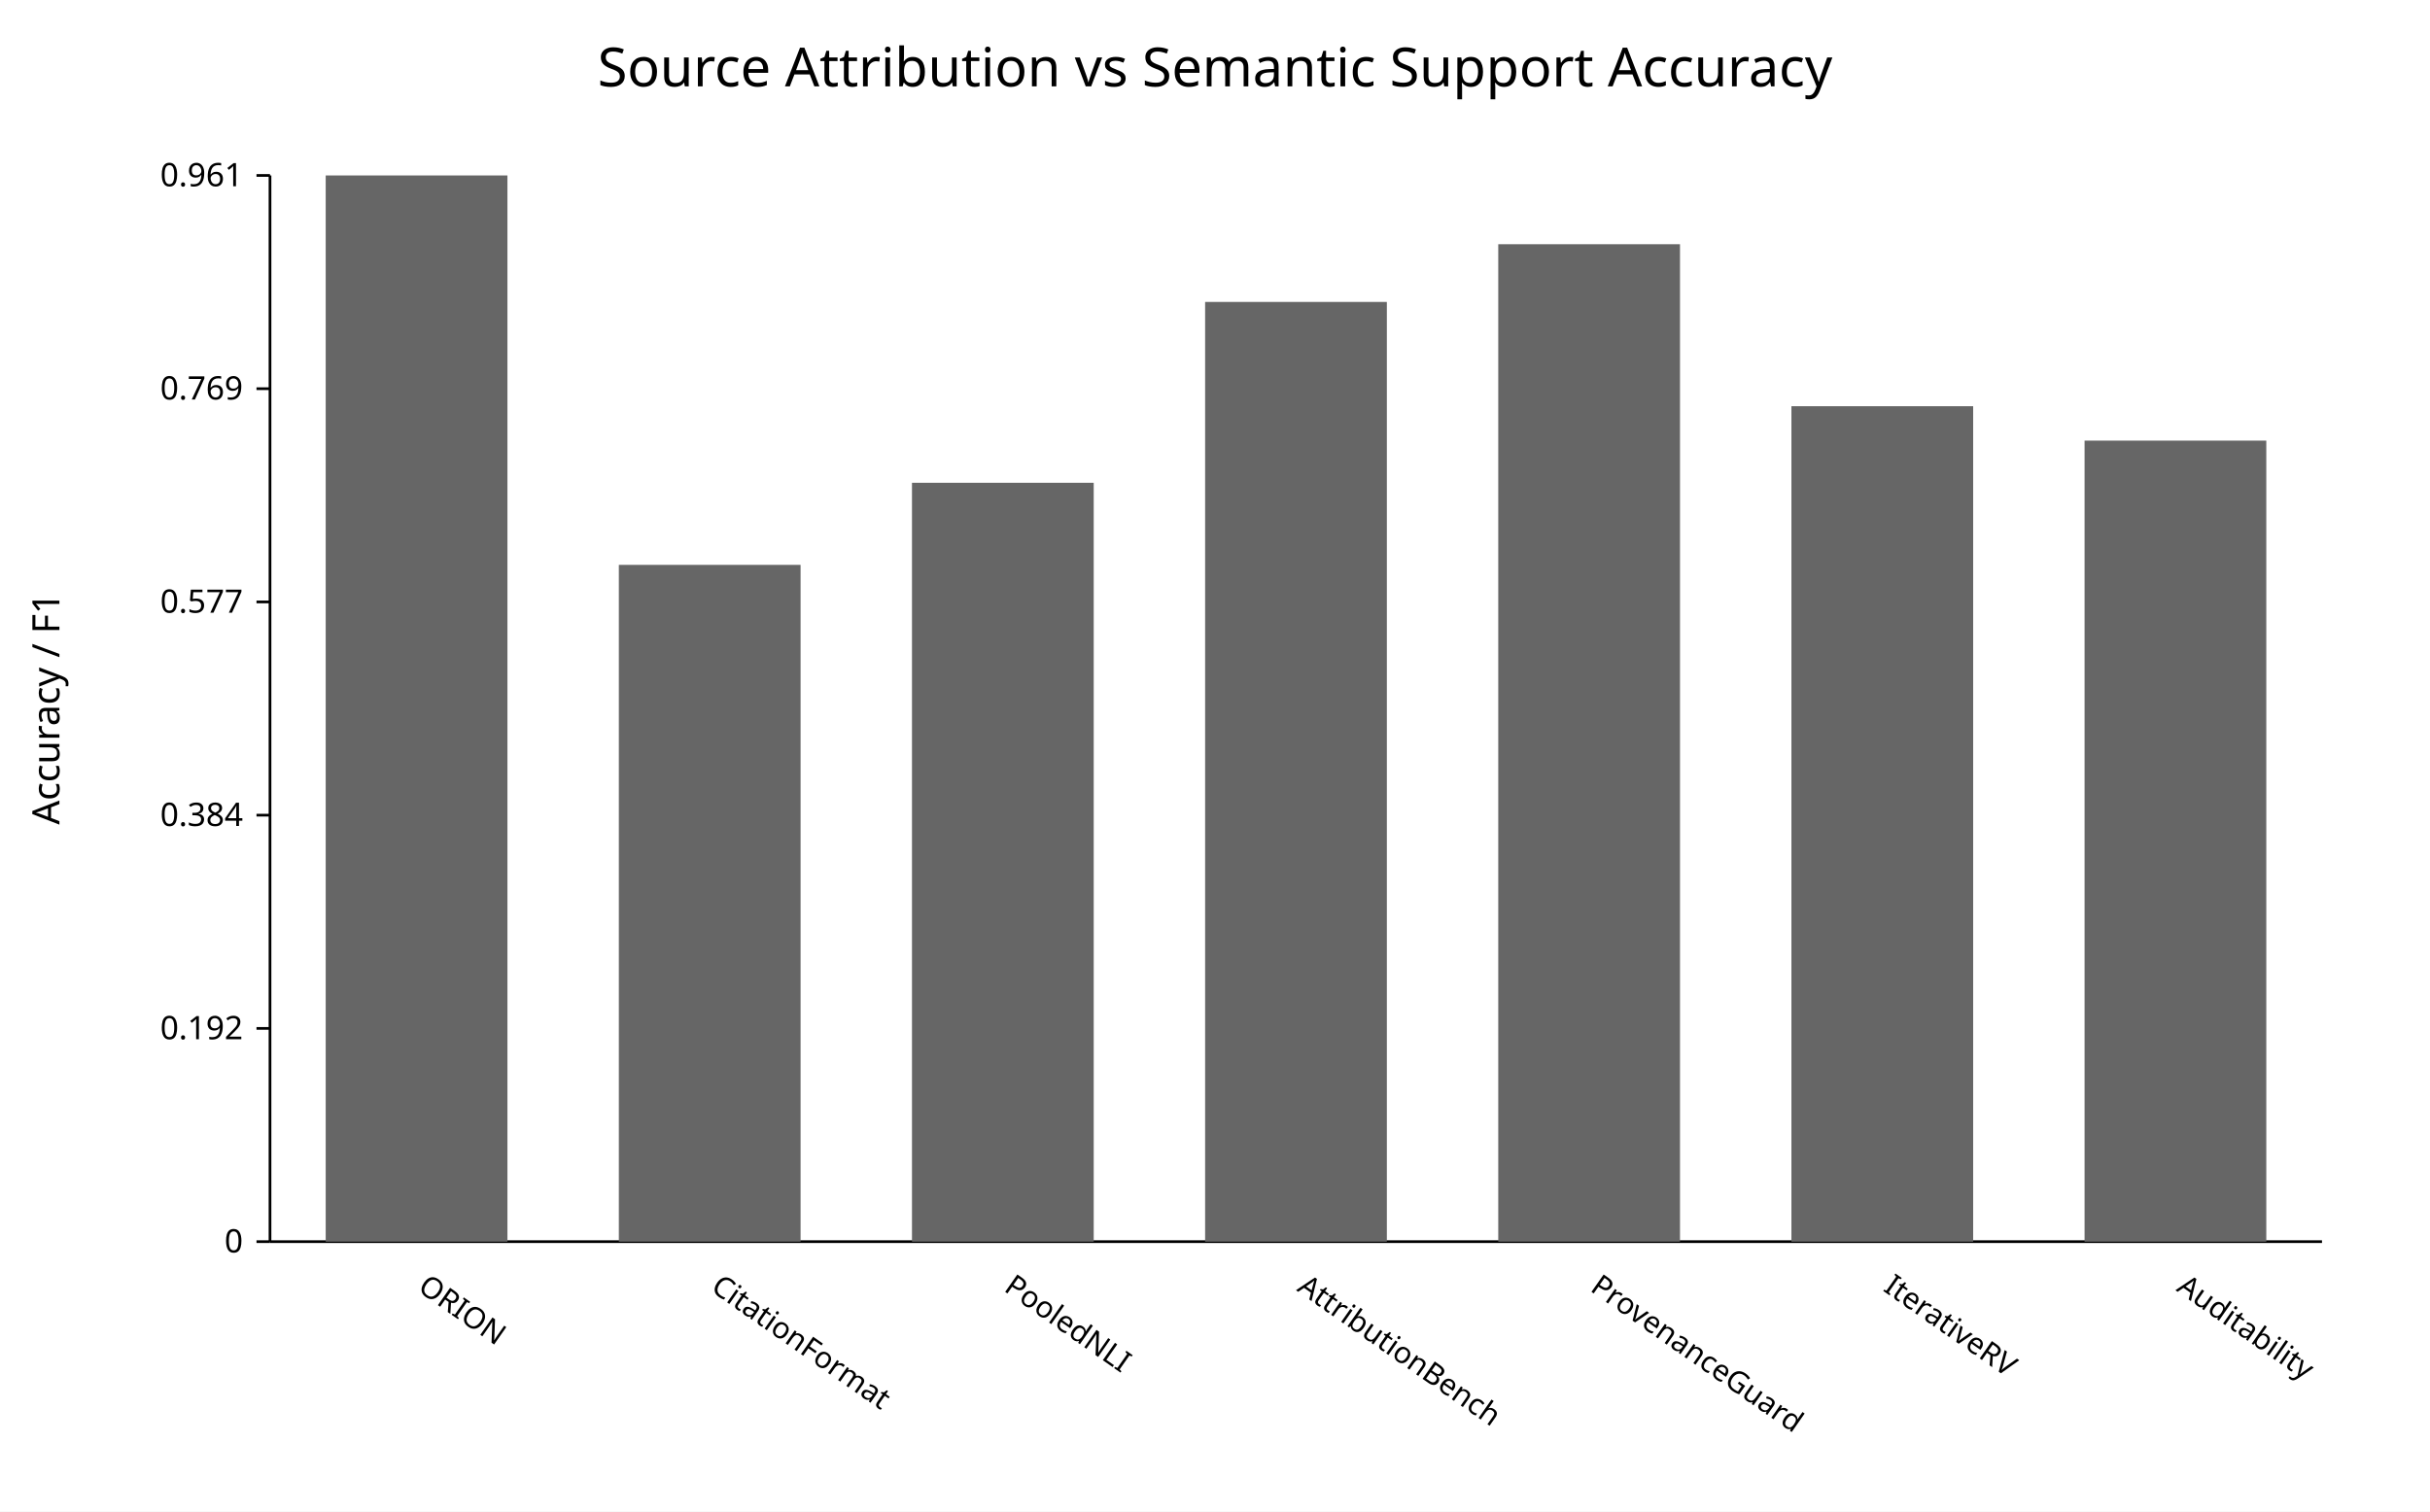
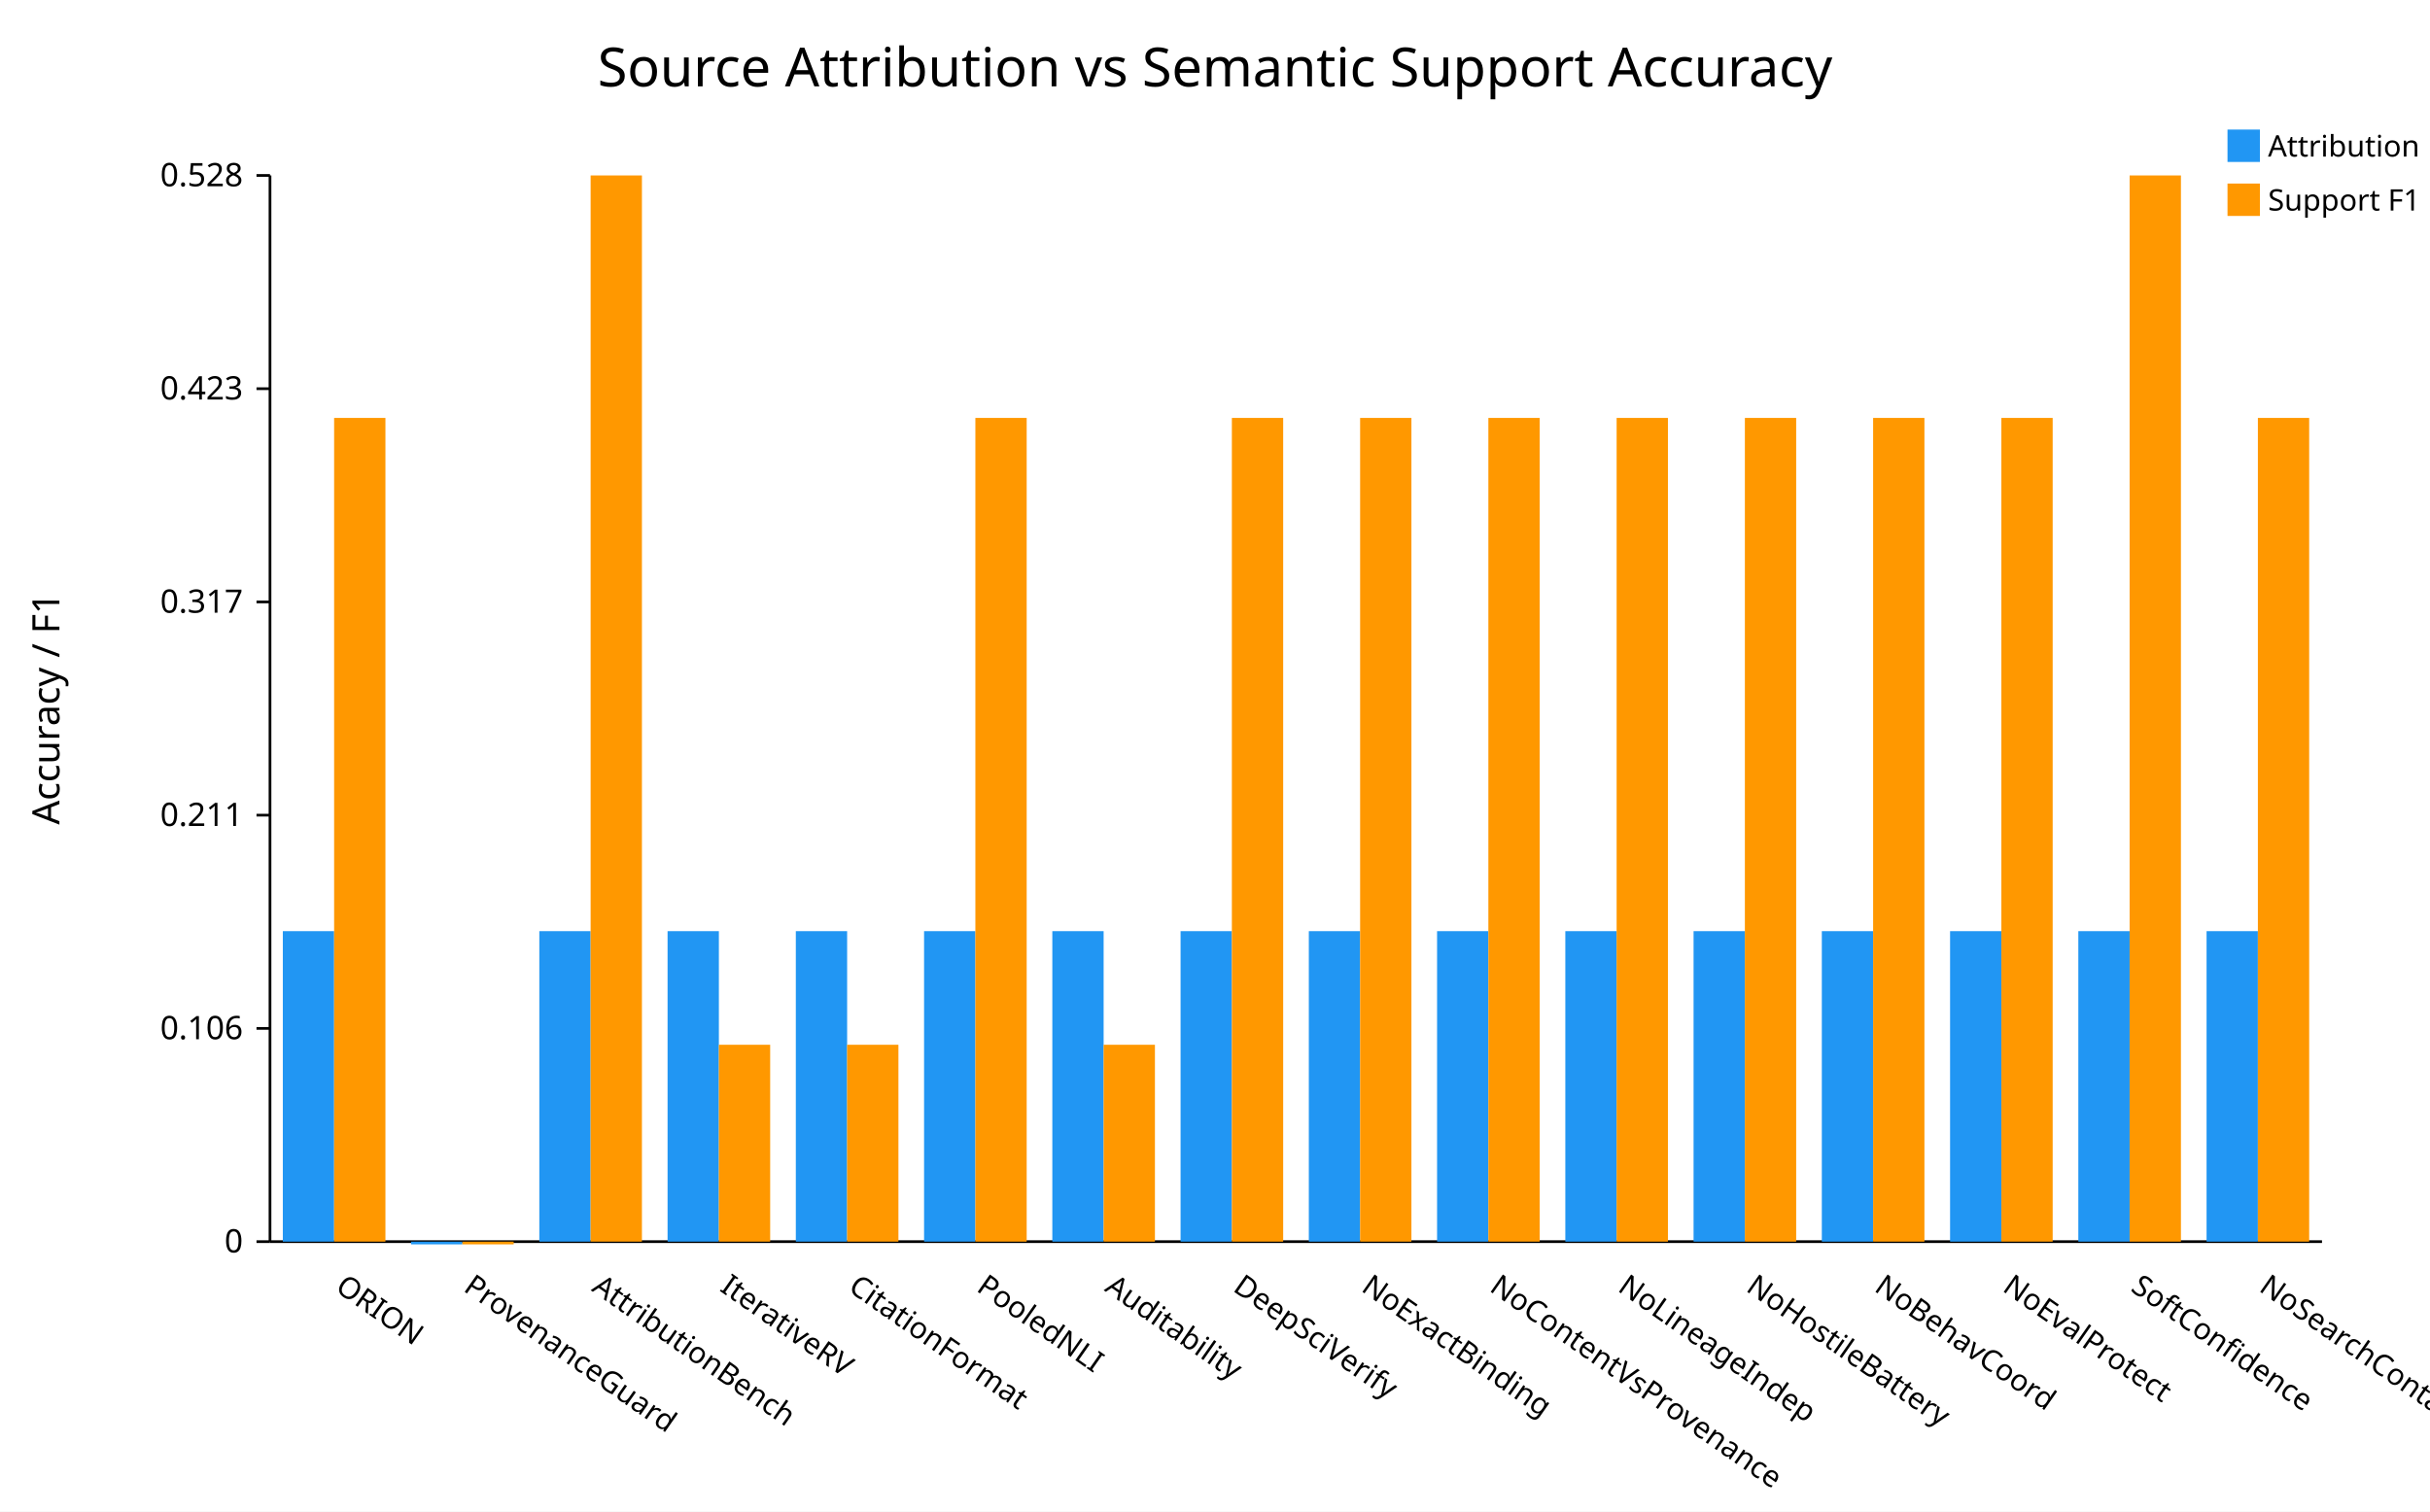
<svg xmlns="http://www.w3.org/2000/svg" width="900" height="560" viewBox="0 0 900 560">
  <rect width="100%" height="100%" fill="white" />
  <text x="450.0" y="32" text-anchor="middle" font-family="sans-serif" font-size="20">Source Attribution vs Semantic Support Accuracy</text>
  <line x1="100" y1="460" x2="860" y2="460" stroke="black" />
  <line x1="100" y1="460" x2="100" y2="65" stroke="black" />
  <line x1="95" y1="460.00" x2="100" y2="460.00" stroke="black" />
  <text x="90" y="464.00" text-anchor="end" font-family="sans-serif" font-size="12">0</text>
  <line x1="95" y1="381.00" x2="100" y2="381.00" stroke="black" />
-   <text x="90" y="385.00" text-anchor="end" font-family="sans-serif" font-size="12">0.192</text>
+   <text x="90" y="385.00" text-anchor="end" font-family="sans-serif" font-size="12">0.106</text>
  <line x1="95" y1="302.00" x2="100" y2="302.00" stroke="black" />
-   <text x="90" y="306.00" text-anchor="end" font-family="sans-serif" font-size="12">0.384</text>
+   <text x="90" y="306.00" text-anchor="end" font-family="sans-serif" font-size="12">0.211</text>
  <line x1="95" y1="223.00" x2="100" y2="223.00" stroke="black" />
-   <text x="90" y="227.00" text-anchor="end" font-family="sans-serif" font-size="12">0.577</text>
+   <text x="90" y="227.00" text-anchor="end" font-family="sans-serif" font-size="12">0.317</text>
  <line x1="95" y1="144.00" x2="100" y2="144.00" stroke="black" />
-   <text x="90" y="148.00" text-anchor="end" font-family="sans-serif" font-size="12">0.769</text>
+   <text x="90" y="148.00" text-anchor="end" font-family="sans-serif" font-size="12">0.423</text>
  <line x1="95" y1="65.00" x2="100" y2="65.00" stroke="black" />
-   <text x="90" y="69.00" text-anchor="end" font-family="sans-serif" font-size="12">0.961</text>
+   <text x="90" y="69.00" text-anchor="end" font-family="sans-serif" font-size="12">0.528</text>
  <text x="22" y="262.5" transform="rotate(-90 22 262.5)" text-anchor="middle" font-family="sans-serif" font-size="14">Accuracy / F1</text>
-   <rect x="120.63" y="65.00" width="67.31" height="395.00" fill="#666" />
-   <text x="154.29" y="478" transform="rotate(35 154.29 478)" text-anchor="start" font-family="sans-serif" font-size="11">ORION</text>
-   <rect x="229.20" y="209.27" width="67.31" height="250.73" fill="#666" />
-   <text x="262.86" y="478" transform="rotate(35 262.86 478)" text-anchor="start" font-family="sans-serif" font-size="11">CitationFormat</text>
-   <rect x="337.77" y="178.86" width="67.31" height="281.14" fill="#666" />
-   <text x="371.43" y="478" transform="rotate(35 371.43 478)" text-anchor="start" font-family="sans-serif" font-size="11">PooledNLI</text>
-   <rect x="446.34" y="111.86" width="67.31" height="348.14" fill="#666" />
-   <text x="480.00" y="478" transform="rotate(35 480.00 478)" text-anchor="start" font-family="sans-serif" font-size="11">AttributionBench</text>
-   <rect x="554.91" y="90.48" width="67.31" height="369.52" fill="#666" />
-   <text x="588.57" y="478" transform="rotate(35 588.57 478)" text-anchor="start" font-family="sans-serif" font-size="11">ProvenanceGuard</text>
-   <rect x="663.49" y="150.49" width="67.31" height="309.51" fill="#666" />
-   <text x="697.14" y="478" transform="rotate(35 697.14 478)" text-anchor="start" font-family="sans-serif" font-size="11">IterativeRV</text>
-   <rect x="772.06" y="163.24" width="67.31" height="296.76" fill="#666" />
-   <text x="805.71" y="478" transform="rotate(35 805.71 478)" text-anchor="start" font-family="sans-serif" font-size="11">Auditability</text>
+   <rect x="104.75" y="344.97" width="19.00" height="115.03" fill="#2196F3" />
+   <rect x="123.75" y="154.83" width="19.00" height="305.17" fill="#FF9800" />
+   <rect x="152.25" y="460.00" width="19.00" height="1.00" fill="#2196F3" />
+   <rect x="171.25" y="460.00" width="19.00" height="1.00" fill="#FF9800" />
+   <rect x="199.75" y="344.97" width="19.00" height="115.03" fill="#2196F3" />
+   <rect x="218.75" y="65.00" width="19.00" height="395.00" fill="#FF9800" />
+   <rect x="247.25" y="344.97" width="19.00" height="115.03" fill="#2196F3" />
+   <rect x="266.25" y="387.06" width="19.00" height="72.94" fill="#FF9800" />
+   <rect x="294.75" y="344.97" width="19.00" height="115.03" fill="#2196F3" />
+   <rect x="313.75" y="387.06" width="19.00" height="72.94" fill="#FF9800" />
+   <rect x="342.25" y="344.97" width="19.00" height="115.03" fill="#2196F3" />
+   <rect x="361.25" y="154.83" width="19.00" height="305.17" fill="#FF9800" />
+   <rect x="389.75" y="344.97" width="19.00" height="115.03" fill="#2196F3" />
+   <rect x="408.75" y="387.06" width="19.00" height="72.94" fill="#FF9800" />
+   <rect x="437.25" y="344.97" width="19.00" height="115.03" fill="#2196F3" />
+   <rect x="456.25" y="154.83" width="19.00" height="305.17" fill="#FF9800" />
+   <rect x="484.75" y="344.97" width="19.00" height="115.03" fill="#2196F3" />
+   <rect x="503.75" y="154.83" width="19.00" height="305.17" fill="#FF9800" />
+   <rect x="532.25" y="344.97" width="19.00" height="115.03" fill="#2196F3" />
+   <rect x="551.25" y="154.83" width="19.00" height="305.17" fill="#FF9800" />
+   <rect x="579.75" y="344.97" width="19.00" height="115.03" fill="#2196F3" />
+   <rect x="598.75" y="154.83" width="19.00" height="305.17" fill="#FF9800" />
+   <rect x="627.25" y="344.97" width="19.00" height="115.03" fill="#2196F3" />
+   <rect x="646.25" y="154.83" width="19.00" height="305.17" fill="#FF9800" />
+   <rect x="674.75" y="344.97" width="19.00" height="115.03" fill="#2196F3" />
+   <rect x="693.75" y="154.83" width="19.00" height="305.17" fill="#FF9800" />
+   <rect x="722.25" y="344.97" width="19.00" height="115.03" fill="#2196F3" />
+   <rect x="741.25" y="154.83" width="19.00" height="305.17" fill="#FF9800" />
+   <rect x="769.75" y="344.97" width="19.00" height="115.03" fill="#2196F3" />
+   <rect x="788.75" y="65.00" width="19.00" height="395.00" fill="#FF9800" />
+   <rect x="817.25" y="344.97" width="19.00" height="115.03" fill="#2196F3" />
+   <rect x="836.25" y="154.83" width="19.00" height="305.17" fill="#FF9800" />
+   <text x="123.75" y="478" transform="rotate(35 123.75 478)" text-anchor="start" font-family="sans-serif" font-size="11">ORION</text>
+   <text x="171.25" y="478" transform="rotate(35 171.25 478)" text-anchor="start" font-family="sans-serif" font-size="11">ProvenanceGuard</text>
+   <text x="218.75" y="478" transform="rotate(35 218.75 478)" text-anchor="start" font-family="sans-serif" font-size="11">AttributionBench</text>
+   <text x="266.25" y="478" transform="rotate(35 266.25 478)" text-anchor="start" font-family="sans-serif" font-size="11">IterativeRV</text>
+   <text x="313.75" y="478" transform="rotate(35 313.75 478)" text-anchor="start" font-family="sans-serif" font-size="11">CitationFormat</text>
+   <text x="361.25" y="478" transform="rotate(35 361.25 478)" text-anchor="start" font-family="sans-serif" font-size="11">PooledNLI</text>
+   <text x="408.75" y="478" transform="rotate(35 408.75 478)" text-anchor="start" font-family="sans-serif" font-size="11">Auditability</text>
+   <text x="456.25" y="478" transform="rotate(35 456.25 478)" text-anchor="start" font-family="sans-serif" font-size="11">DeepSciVerify</text>
+   <text x="503.75" y="478" transform="rotate(35 503.75 478)" text-anchor="start" font-family="sans-serif" font-size="11">NoExactBinding</text>
+   <text x="551.25" y="478" transform="rotate(35 551.25 478)" text-anchor="start" font-family="sans-serif" font-size="11">NoContentVsProvenance</text>
+   <text x="598.75" y="478" transform="rotate(35 598.75 478)" text-anchor="start" font-family="sans-serif" font-size="11">NoLineageIndep</text>
+   <text x="646.25" y="478" transform="rotate(35 646.25 478)" text-anchor="start" font-family="sans-serif" font-size="11">NoHostileBattery</text>
+   <text x="693.75" y="478" transform="rotate(35 693.75 478)" text-anchor="start" font-family="sans-serif" font-size="11">NoBehavCoord</text>
+   <text x="741.25" y="478" transform="rotate(35 741.25 478)" text-anchor="start" font-family="sans-serif" font-size="11">NoEvalProtect</text>
+   <text x="788.75" y="478" transform="rotate(35 788.75 478)" text-anchor="start" font-family="sans-serif" font-size="11">SoftConfidence</text>
+   <text x="836.25" y="478" transform="rotate(35 836.25 478)" text-anchor="start" font-family="sans-serif" font-size="11">NoSearchContam</text>
+   <rect x="825" y="48" width="12" height="12" fill="#2196F3" />
+   <text x="840" y="58" font-family="sans-serif" font-size="11">Attribution</text>
+   <rect x="825" y="68" width="12" height="12" fill="#FF9800" />
+   <text x="840" y="78" font-family="sans-serif" font-size="11">Support F1</text>
</svg>
